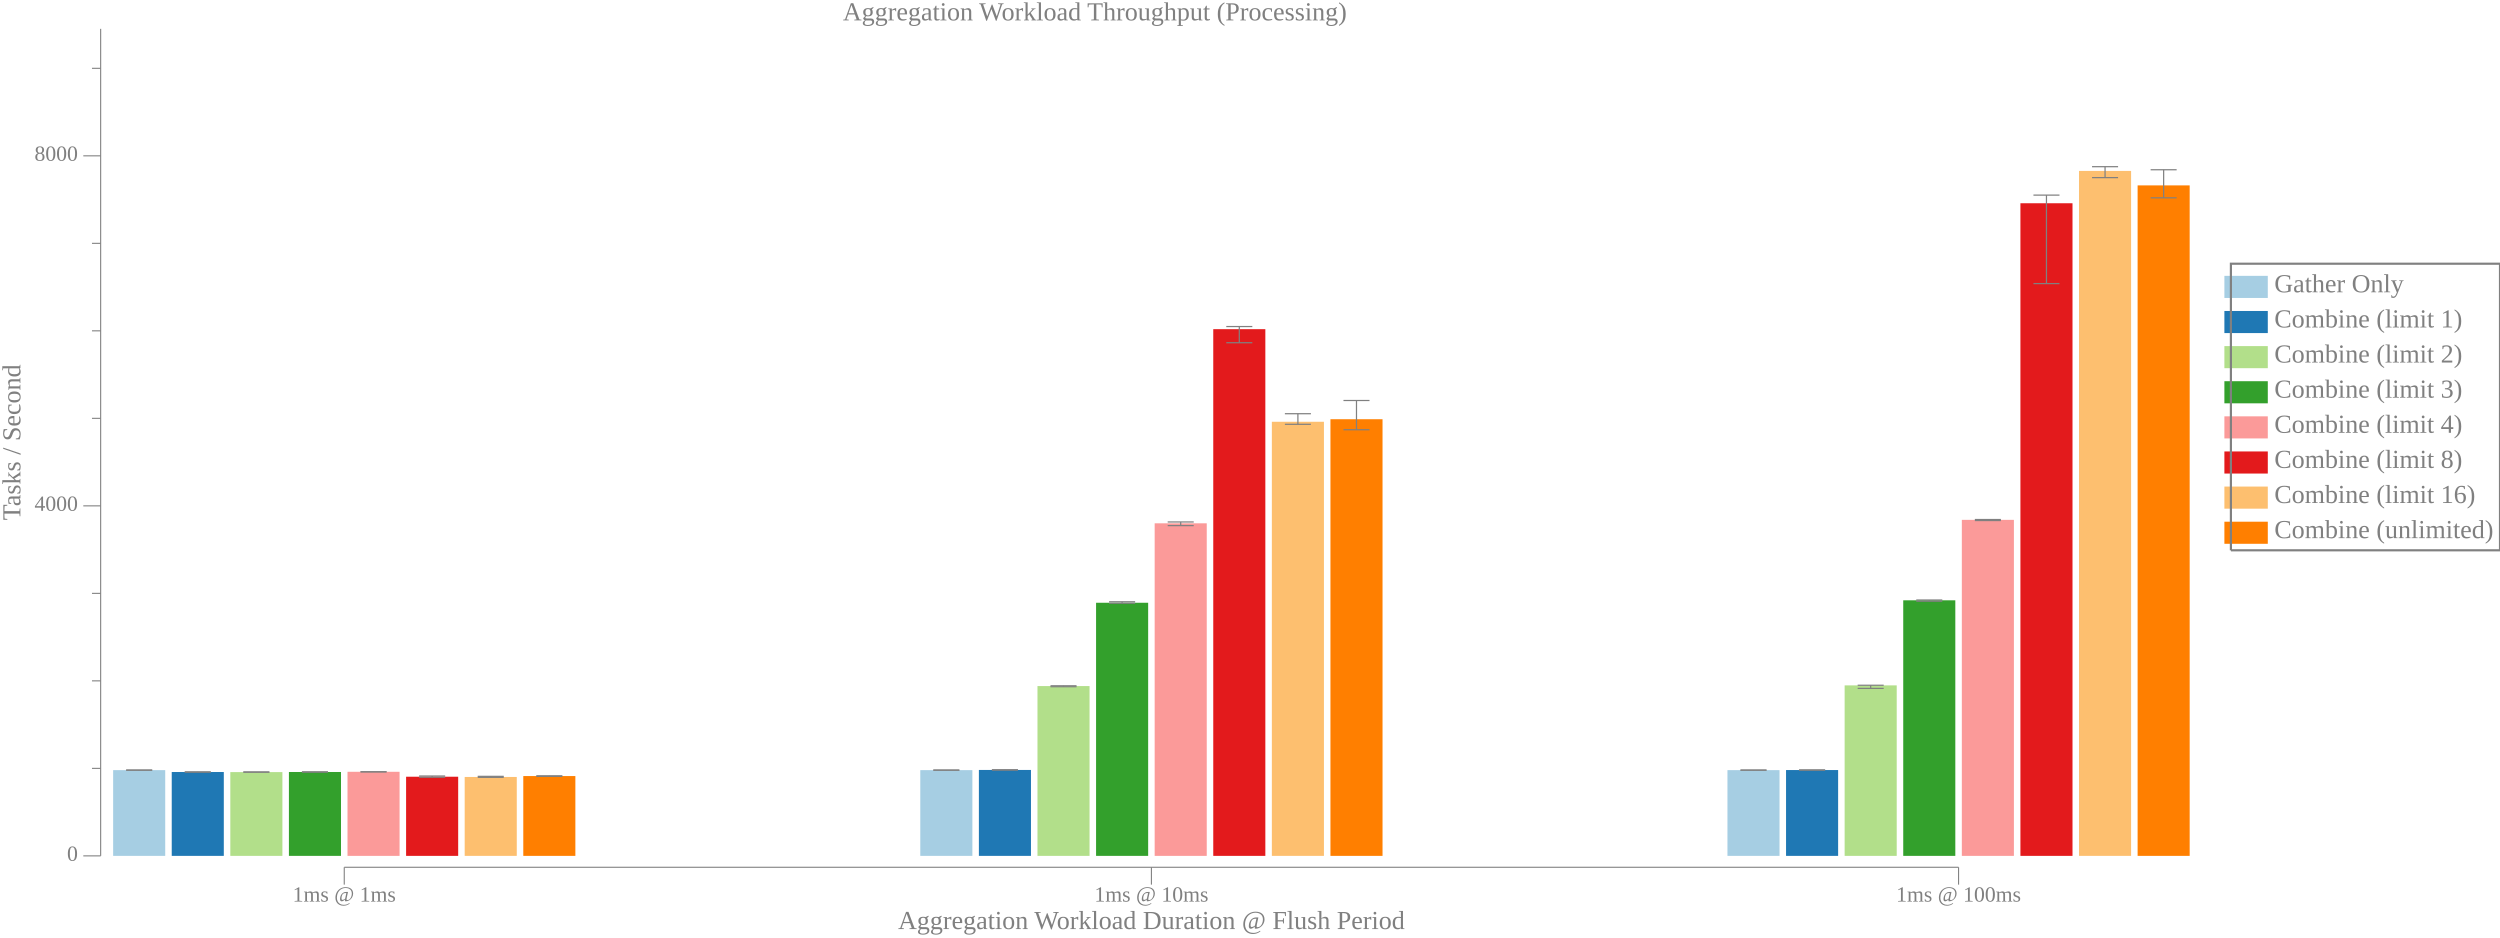
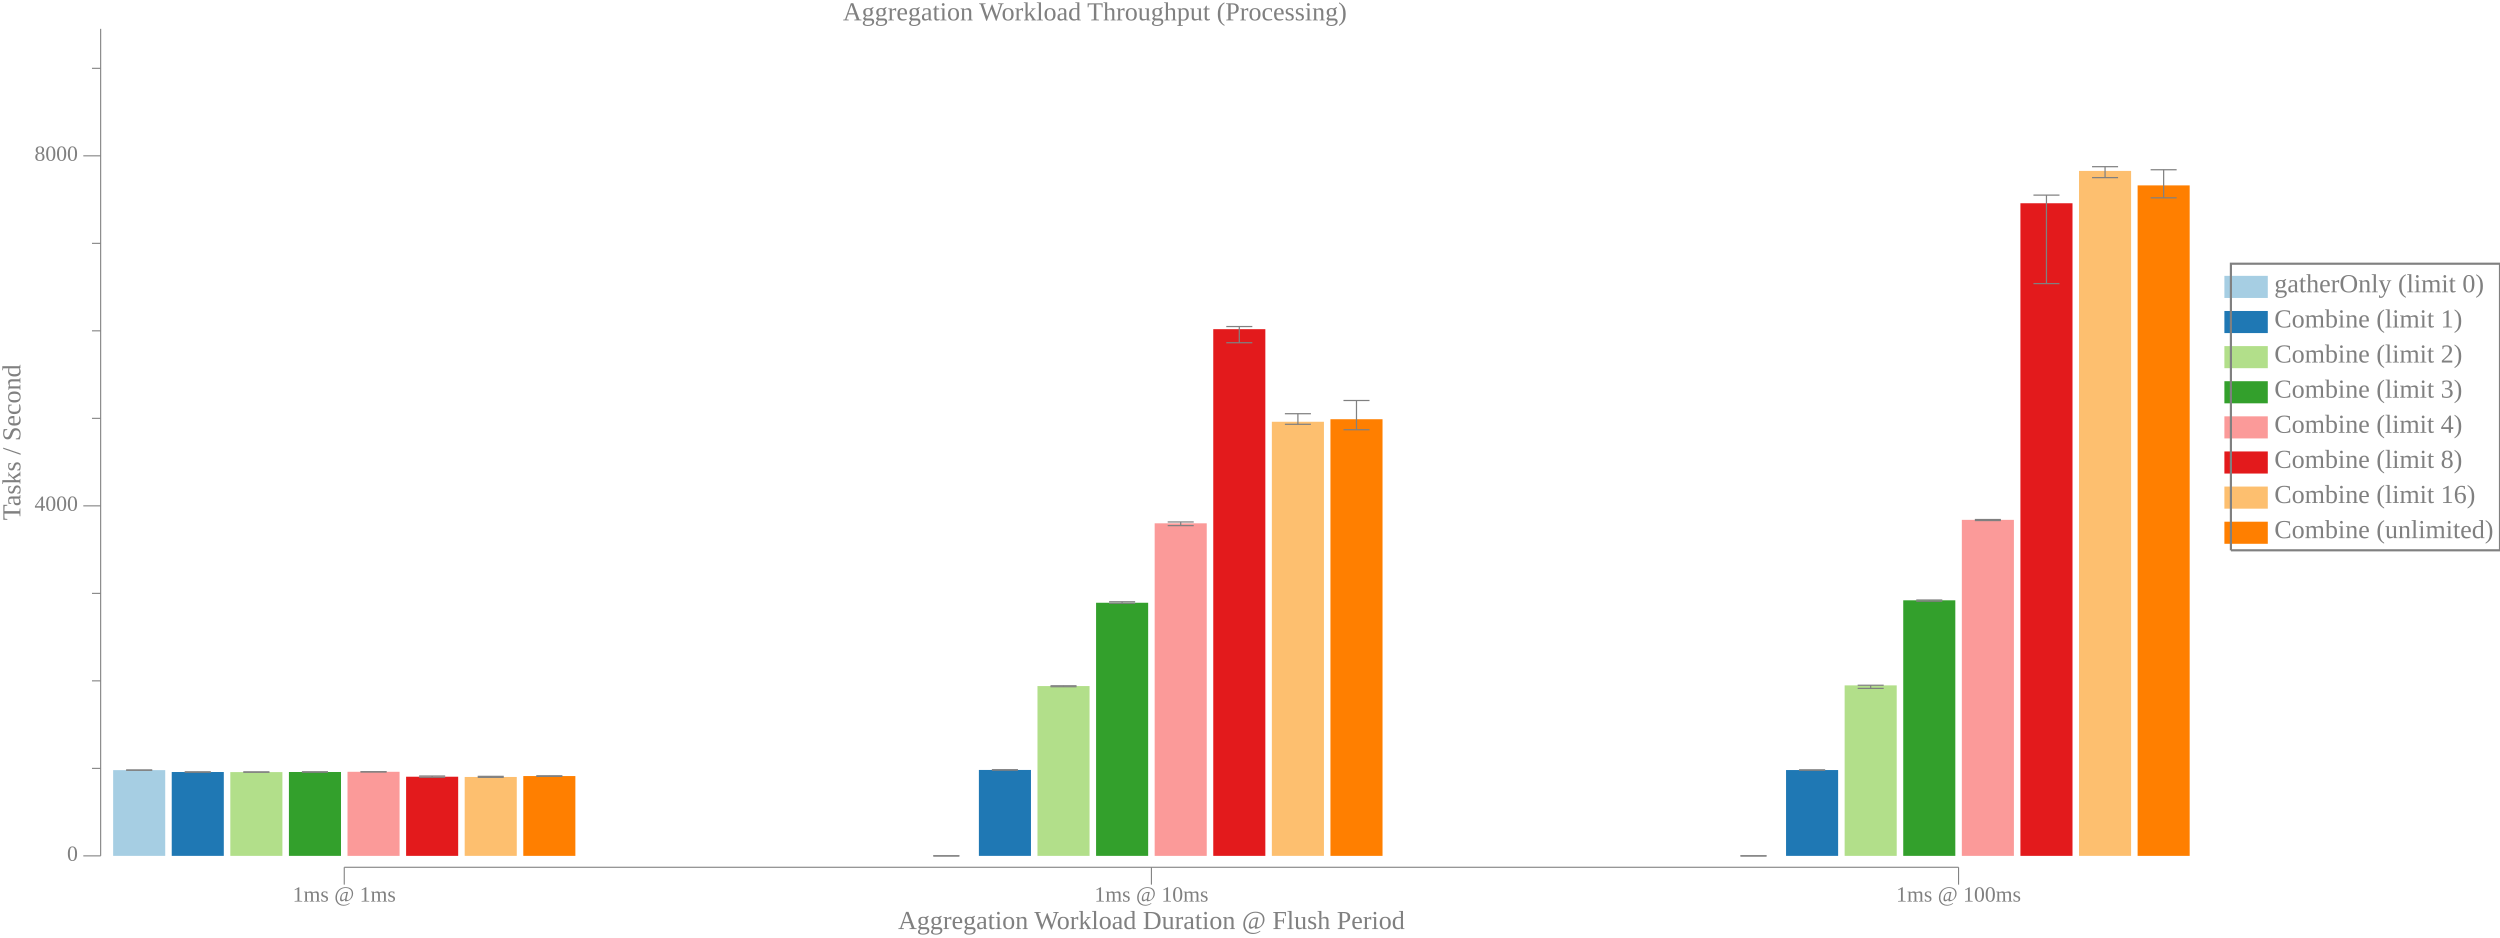
<svg xmlns="http://www.w3.org/2000/svg" width="1152pt" height="432pt" viewBox="0 0 1152 432">
  <g transform="scale(1, -1) translate(0, -432)">
    <path d="M1025,294.7L1025,304.89L1045,304.89L1045,294.7Z" style="fill:#A6CEE3" />
-     <text x="1048" y="-297.31" transform="scale(1, -1)" style="font-family:Liberation Serif;font-variant:normal;font-weight:normal;font-style:normal;font-size:12px;fill:#808080">Gather Only</text>
+     <text x="1048" y="-297.31" transform="scale(1, -1)" style="font-family:Liberation Serif;font-variant:normal;font-weight:normal;font-style:normal;font-size:12px;fill:#808080">gatherOnly (limit 0)</text>
    <path d="M1025,278.52L1025,288.7L1045,288.7L1045,278.52Z" style="fill:#1F78B4" />
    <text x="1048" y="-281.12" transform="scale(1, -1)" style="font-family:Liberation Serif;font-variant:normal;font-weight:normal;font-style:normal;font-size:12px;fill:#808080">Combine (limit 1)</text>
    <path d="M1025,262.34L1025,272.52L1045,272.52L1045,262.34Z" style="fill:#B2DF8A" />
    <text x="1048" y="-264.94" transform="scale(1, -1)" style="font-family:Liberation Serif;font-variant:normal;font-weight:normal;font-style:normal;font-size:12px;fill:#808080">Combine (limit 2)</text>
    <path d="M1025,246.15L1025,256.34L1045,256.34L1045,246.15Z" style="fill:#33A02C" />
    <text x="1048" y="-248.76" transform="scale(1, -1)" style="font-family:Liberation Serif;font-variant:normal;font-weight:normal;font-style:normal;font-size:12px;fill:#808080">Combine (limit 3)</text>
    <path d="M1025,229.97L1025,240.15L1045,240.15L1045,229.97Z" style="fill:#FB9A99" />
    <text x="1048" y="-232.57" transform="scale(1, -1)" style="font-family:Liberation Serif;font-variant:normal;font-weight:normal;font-style:normal;font-size:12px;fill:#808080">Combine (limit 4)</text>
    <path d="M1025,213.79L1025,223.97L1045,223.97L1045,213.79Z" style="fill:#E31A1C" />
    <text x="1048" y="-216.39" transform="scale(1, -1)" style="font-family:Liberation Serif;font-variant:normal;font-weight:normal;font-style:normal;font-size:12px;fill:#808080">Combine (limit 8)</text>
    <path d="M1025,197.6L1025,207.79L1045,207.79L1045,197.6Z" style="fill:#FDBF6F" />
    <text x="1048" y="-200.21" transform="scale(1, -1)" style="font-family:Liberation Serif;font-variant:normal;font-weight:normal;font-style:normal;font-size:12px;fill:#808080">Combine (limit 16)</text>
    <path d="M1025,181.42L1025,191.6L1045,191.6L1045,181.42Z" style="fill:#FF7F00" />
    <text x="1048" y="-184.02" transform="scale(1, -1)" style="font-family:Liberation Serif;font-variant:normal;font-weight:normal;font-style:normal;font-size:12px;fill:#808080">Combine (unlimited)</text>
    <path d="M1028,178.42L1028,310.48L1152,310.48L1152,178.42L1028,178.42" style="fill:none;stroke:#808080" />
    <path d="M0,0L1009,0L1009,432L0,432Z" style="fill:#-8000000000000000-8000000000000000-8000000000000000;fill-opacity:0" />
    <text x="388.4" y="-422.61" transform="scale(1, -1)" style="font-family:Liberation Serif;font-variant:normal;font-weight:normal;font-style:normal;font-size:12px;fill:#808080">Aggregation Workload Throughput (Processing)</text>
    <text x="413.82" y="-3.902" transform="scale(1, -1)" style="font-family:Liberation Serif;font-variant:normal;font-weight:normal;font-style:normal;font-size:12px;fill:#808080">Aggregation Workload Duration @ Flush Period</text>
    <text x="134.86" y="-16.541" transform="scale(1, -1)" style="font-family:Liberation Serif;font-variant:normal;font-weight:normal;font-style:normal;font-size:10px;fill:#808080">1ms @ 1ms</text>
    <text x="504.3" y="-16.541" transform="scale(1, -1)" style="font-family:Liberation Serif;font-variant:normal;font-weight:normal;font-style:normal;font-size:10px;fill:#808080">1ms @ 10ms</text>
    <text x="873.74" y="-16.541" transform="scale(1, -1)" style="font-family:Liberation Serif;font-variant:normal;font-weight:normal;font-style:normal;font-size:10px;fill:#808080">1ms @ 100ms</text>
    <path d="M158.63,24.363L158.63,32.363" style="fill:none;stroke:#808080;stroke-width:0.5" />
    <path d="M530.57,24.363L530.57,32.363" style="fill:none;stroke:#808080;stroke-width:0.5" />
    <path d="M902.51,24.363L902.51,32.363" style="fill:none;stroke:#808080;stroke-width:0.5" />
    <path d="M158.63,32.363L902.51,32.363" style="fill:none;stroke:#808080;stroke-width:0.5" />
    <g transform="rotate(90)">
      <text x="192.25" y="9.387" transform="scale(1, -1)" style="font-family:Liberation Serif;font-variant:normal;font-weight:normal;font-style:normal;font-size:12px;fill:#808080">Tasks / Second</text>
    </g>
    <text x="30.885" y="-35.328" transform="scale(1, -1)" style="font-family:Liberation Serif;font-variant:normal;font-weight:normal;font-style:normal;font-size:10px;fill:#808080">0</text>
    <text x="15.885" y="-196.62" transform="scale(1, -1)" style="font-family:Liberation Serif;font-variant:normal;font-weight:normal;font-style:normal;font-size:10px;fill:#808080">4000</text>
    <text x="15.885" y="-357.91" transform="scale(1, -1)" style="font-family:Liberation Serif;font-variant:normal;font-weight:normal;font-style:normal;font-size:10px;fill:#808080">8000</text>
    <path d="M38.385,37.613L46.385,37.613" style="fill:none;stroke:#808080;stroke-width:0.5" />
    <path d="M38.385,198.9L46.385,198.9" style="fill:none;stroke:#808080;stroke-width:0.5" />
    <path d="M38.385,360.19L46.385,360.19" style="fill:none;stroke:#808080;stroke-width:0.5" />
    <path d="M42.385,77.936L46.385,77.936" style="fill:none;stroke:#808080;stroke-width:0.5" />
    <path d="M42.385,118.26L46.385,118.26" style="fill:none;stroke:#808080;stroke-width:0.5" />
    <path d="M42.385,158.58L46.385,158.58" style="fill:none;stroke:#808080;stroke-width:0.5" />
    <path d="M42.385,239.23L46.385,239.23" style="fill:none;stroke:#808080;stroke-width:0.5" />
    <path d="M42.385,279.55L46.385,279.55" style="fill:none;stroke:#808080;stroke-width:0.5" />
    <path d="M42.385,319.87L46.385,319.87" style="fill:none;stroke:#808080;stroke-width:0.5" />
    <path d="M42.385,400.52L46.385,400.52" style="fill:none;stroke:#808080;stroke-width:0.5" />
    <path d="M46.385,37.613L46.385,418.71" style="fill:none;stroke:#808080;stroke-width:0.5" />
    <path d="M52.135,37.613L52.135,77.125L76.135,77.125L76.135,37.613Z" style="fill:#A6CEE3" />
    <path d="M64.135,77.085L64.135,77.158" style="fill:none;stroke:#808080;stroke-width:0.567" />
    <path d="M58.135,77.085L70.135,77.085" style="fill:none;stroke:#808080;stroke-width:0.567" />
    <path d="M58.135,77.158L70.135,77.158" style="fill:none;stroke:#808080;stroke-width:0.567" />
-     <path d="M424.07,37.613L424.07,77.125L448.07,77.125L448.07,37.613Z" style="fill:#A6CEE3" />
-     <path d="M436.07,77.085L436.07,77.158" style="fill:none;stroke:#808080;stroke-width:0.567" />
-     <path d="M430.07,77.085L442.07,77.085" style="fill:none;stroke:#808080;stroke-width:0.567" />
-     <path d="M430.07,77.158L442.07,77.158" style="fill:none;stroke:#808080;stroke-width:0.567" />
-     <path d="M796.01,37.613L796.01,77.125L820.01,77.125L820.01,37.613Z" style="fill:#A6CEE3" />
-     <path d="M808.01,77.085L808.01,77.158" style="fill:none;stroke:#808080;stroke-width:0.567" />
-     <path d="M802.01,77.085L814.01,77.085" style="fill:none;stroke:#808080;stroke-width:0.567" />
-     <path d="M802.01,77.158L814.01,77.158" style="fill:none;stroke:#808080;stroke-width:0.567" />
+     <path d="M424.07,37.613L424.07,37.613L448.07,37.613L448.07,37.613Z" style="fill:#A6CEE3" />
+     <path d="M436.07,37.613L436.07,37.613" style="fill:none;stroke:#808080;stroke-width:0.567" />
+     <path d="M430.07,37.613L442.07,37.613" style="fill:none;stroke:#808080;stroke-width:0.567" />
+     <path d="M430.07,37.613L442.07,37.613" style="fill:none;stroke:#808080;stroke-width:0.567" />
+     <path d="M796.01,37.613L796.01,37.613L820.01,37.613L820.01,37.613Z" style="fill:#A6CEE3" />
+     <path d="M808.01,37.613L808.01,37.613" style="fill:none;stroke:#808080;stroke-width:0.567" />
+     <path d="M802.01,37.613L814.01,37.613" style="fill:none;stroke:#808080;stroke-width:0.567" />
+     <path d="M802.01,37.613L814.01,37.613" style="fill:none;stroke:#808080;stroke-width:0.567" />
    <path d="M79.135,37.613L79.135,76.259L103.13,76.259L103.13,37.613Z" style="fill:#1F78B4" />
    <path d="M91.135,76.19L91.135,76.303" style="fill:none;stroke:#808080;stroke-width:0.567" />
    <path d="M85.135,76.19L97.135,76.19" style="fill:none;stroke:#808080;stroke-width:0.567" />
    <path d="M85.135,76.303L97.135,76.303" style="fill:none;stroke:#808080;stroke-width:0.567" />
    <path d="M451.07,37.613L451.07,77.208L475.07,77.208L475.07,37.613Z" style="fill:#1F78B4" />
    <path d="M463.07,77.15L463.07,77.299" style="fill:none;stroke:#808080;stroke-width:0.567" />
    <path d="M457.07,77.15L469.07,77.15" style="fill:none;stroke:#808080;stroke-width:0.567" />
    <path d="M457.07,77.299L469.07,77.299" style="fill:none;stroke:#808080;stroke-width:0.567" />
    <path d="M823.01,37.613L823.01,77.164L847.01,77.164L847.01,37.613Z" style="fill:#1F78B4" />
    <path d="M835.01,77.117L835.01,77.202" style="fill:none;stroke:#808080;stroke-width:0.567" />
    <path d="M829.01,77.117L841.01,77.117" style="fill:none;stroke:#808080;stroke-width:0.567" />
    <path d="M829.01,77.202L841.01,77.202" style="fill:none;stroke:#808080;stroke-width:0.567" />
    <path d="M106.13,37.613L106.13,76.22L130.13,76.22L130.13,37.613Z" style="fill:#B2DF8A" />
    <path d="M118.13,76.19L118.13,76.267" style="fill:none;stroke:#808080;stroke-width:0.567" />
    <path d="M112.13,76.19L124.13,76.19" style="fill:none;stroke:#808080;stroke-width:0.567" />
    <path d="M112.13,76.267L124.13,76.267" style="fill:none;stroke:#808080;stroke-width:0.567" />
    <path d="M478.07,37.613L478.07,115.86L502.07,115.86L502.07,37.613Z" style="fill:#B2DF8A" />
    <path d="M490.07,115.56L490.07,116" style="fill:none;stroke:#808080;stroke-width:0.567" />
    <path d="M484.07,115.56L496.07,115.56" style="fill:none;stroke:#808080;stroke-width:0.567" />
    <path d="M484.07,116L496.07,116" style="fill:none;stroke:#808080;stroke-width:0.567" />
    <path d="M850.01,37.613L850.01,116.18L874.01,116.18L874.01,37.613Z" style="fill:#B2DF8A" />
    <path d="M862.01,114.79L862.01,116.24" style="fill:none;stroke:#808080;stroke-width:0.567" />
    <path d="M856.01,114.79L868.01,114.79" style="fill:none;stroke:#808080;stroke-width:0.567" />
    <path d="M856.01,116.24L868.01,116.24" style="fill:none;stroke:#808080;stroke-width:0.567" />
    <path d="M133.13,37.613L133.13,76.265L157.13,76.265L157.13,37.613Z" style="fill:#33A02C" />
    <path d="M145.13,76.23L145.13,76.311" style="fill:none;stroke:#808080;stroke-width:0.567" />
    <path d="M139.13,76.23L151.13,76.23" style="fill:none;stroke:#808080;stroke-width:0.567" />
    <path d="M139.13,76.311L151.13,76.311" style="fill:none;stroke:#808080;stroke-width:0.567" />
    <path d="M505.07,37.613L505.07,154.25L529.07,154.25L529.07,37.613Z" style="fill:#33A02C" />
    <path d="M517.07,154.02L517.07,154.71" style="fill:none;stroke:#808080;stroke-width:0.567" />
    <path d="M511.07,154.02L523.07,154.02" style="fill:none;stroke:#808080;stroke-width:0.567" />
    <path d="M511.07,154.71L523.07,154.71" style="fill:none;stroke:#808080;stroke-width:0.567" />
    <path d="M877.01,37.613L877.01,155.38L901.01,155.38L901.01,37.613Z" style="fill:#33A02C" />
    <path d="M889.01,154.95L889.01,155.52" style="fill:none;stroke:#808080;stroke-width:0.567" />
    <path d="M883.01,154.95L895.01,154.95" style="fill:none;stroke:#808080;stroke-width:0.567" />
    <path d="M883.01,155.52L895.01,155.52" style="fill:none;stroke:#808080;stroke-width:0.567" />
    <path d="M160.13,37.613L160.13,76.359L184.13,76.359L184.13,37.613Z" style="fill:#FB9A99" />
    <path d="M172.13,76.323L172.13,76.371" style="fill:none;stroke:#808080;stroke-width:0.567" />
    <path d="M166.13,76.323L178.13,76.323" style="fill:none;stroke:#808080;stroke-width:0.567" />
    <path d="M166.13,76.371L178.13,76.371" style="fill:none;stroke:#808080;stroke-width:0.567" />
    <path d="M532.07,37.613L532.07,190.86L556.07,190.86L556.07,37.613Z" style="fill:#FB9A99" />
    <path d="M544.07,189.79L544.07,191.48" style="fill:none;stroke:#808080;stroke-width:0.567" />
    <path d="M538.07,189.79L550.07,189.79" style="fill:none;stroke:#808080;stroke-width:0.567" />
    <path d="M538.07,191.48L550.07,191.48" style="fill:none;stroke:#808080;stroke-width:0.567" />
    <path d="M904.01,37.613L904.01,192.45L928.01,192.45L928.01,37.613Z" style="fill:#FB9A99" />
    <path d="M916.01,192.13L916.01,192.61" style="fill:none;stroke:#808080;stroke-width:0.567" />
    <path d="M910.01,192.13L922.01,192.13" style="fill:none;stroke:#808080;stroke-width:0.567" />
    <path d="M910.01,192.61L922.01,192.61" style="fill:none;stroke:#808080;stroke-width:0.567" />
    <path d="M187.13,37.613L187.13,74.087L211.13,74.087L211.13,37.613Z" style="fill:#E31A1C" />
    <path d="M199.13,73.851L199.13,74.412" style="fill:none;stroke:#808080;stroke-width:0.567" />
    <path d="M193.13,73.851L205.13,73.851" style="fill:none;stroke:#808080;stroke-width:0.567" />
    <path d="M193.13,74.412L205.13,74.412" style="fill:none;stroke:#808080;stroke-width:0.567" />
    <path d="M559.07,37.613L559.07,280.32L583.07,280.32L583.07,37.613Z" style="fill:#E31A1C" />
    <path d="M571.07,274.07L571.07,281.53" style="fill:none;stroke:#808080;stroke-width:0.567" />
    <path d="M565.07,274.07L577.07,274.07" style="fill:none;stroke:#808080;stroke-width:0.567" />
    <path d="M565.07,281.53L577.07,281.53" style="fill:none;stroke:#808080;stroke-width:0.567" />
    <path d="M931.01,37.613L931.01,338.34L955.01,338.34L955.01,37.613Z" style="fill:#E31A1C" />
    <path d="M943.01,301.32L943.01,342.09" style="fill:none;stroke:#808080;stroke-width:0.567" />
    <path d="M937.01,301.32L949.01,301.32" style="fill:none;stroke:#808080;stroke-width:0.567" />
    <path d="M937.01,342.09L949.01,342.09" style="fill:none;stroke:#808080;stroke-width:0.567" />
    <path d="M214.13,37.613L214.13,73.98L238.13,73.98L238.13,37.613Z" style="fill:#FDBF6F" />
    <path d="M226.13,73.799L226.13,74.259" style="fill:none;stroke:#808080;stroke-width:0.567" />
    <path d="M220.13,73.799L232.13,73.799" style="fill:none;stroke:#808080;stroke-width:0.567" />
    <path d="M220.13,74.259L232.13,74.259" style="fill:none;stroke:#808080;stroke-width:0.567" />
    <path d="M586.07,37.613L586.07,237.65L610.07,237.65L610.07,37.613Z" style="fill:#FDBF6F" />
    <path d="M598.07,236.48L598.07,241.36" style="fill:none;stroke:#808080;stroke-width:0.567" />
    <path d="M592.07,236.48L604.07,236.48" style="fill:none;stroke:#808080;stroke-width:0.567" />
    <path d="M592.07,241.36L604.07,241.36" style="fill:none;stroke:#808080;stroke-width:0.567" />
    <path d="M958.01,37.613L958.01,353.24L982.01,353.24L982.01,37.613Z" style="fill:#FDBF6F" />
    <path d="M970.01,350.15L970.01,355.19" style="fill:none;stroke:#808080;stroke-width:0.567" />
    <path d="M964.01,350.15L976.01,350.15" style="fill:none;stroke:#808080;stroke-width:0.567" />
    <path d="M964.01,355.19L976.01,355.19" style="fill:none;stroke:#808080;stroke-width:0.567" />
    <path d="M241.13,37.613L241.13,74.394L265.13,74.394L265.13,37.613Z" style="fill:#FF7F00" />
    <path d="M253.13,74.242L253.13,74.513" style="fill:none;stroke:#808080;stroke-width:0.567" />
    <path d="M247.13,74.242L259.13,74.242" style="fill:none;stroke:#808080;stroke-width:0.567" />
    <path d="M247.13,74.513L259.13,74.513" style="fill:none;stroke:#808080;stroke-width:0.567" />
    <path d="M613.07,37.613L613.07,238.82L637.07,238.82L637.07,37.613Z" style="fill:#FF7F00" />
    <path d="M625.07,233.98L625.07,247.45" style="fill:none;stroke:#808080;stroke-width:0.567" />
    <path d="M619.07,233.98L631.07,233.98" style="fill:none;stroke:#808080;stroke-width:0.567" />
    <path d="M619.07,247.45L631.07,247.45" style="fill:none;stroke:#808080;stroke-width:0.567" />
    <path d="M985.01,37.613L985.01,346.57L1009,346.57L1009,37.613Z" style="fill:#FF7F00" />
    <path d="M997.01,340.84L997.01,353.78" style="fill:none;stroke:#808080;stroke-width:0.567" />
    <path d="M991.01,340.84L1003,340.84" style="fill:none;stroke:#808080;stroke-width:0.567" />
    <path d="M991.01,353.78L1003,353.78" style="fill:none;stroke:#808080;stroke-width:0.567" />
  </g>
</svg>
